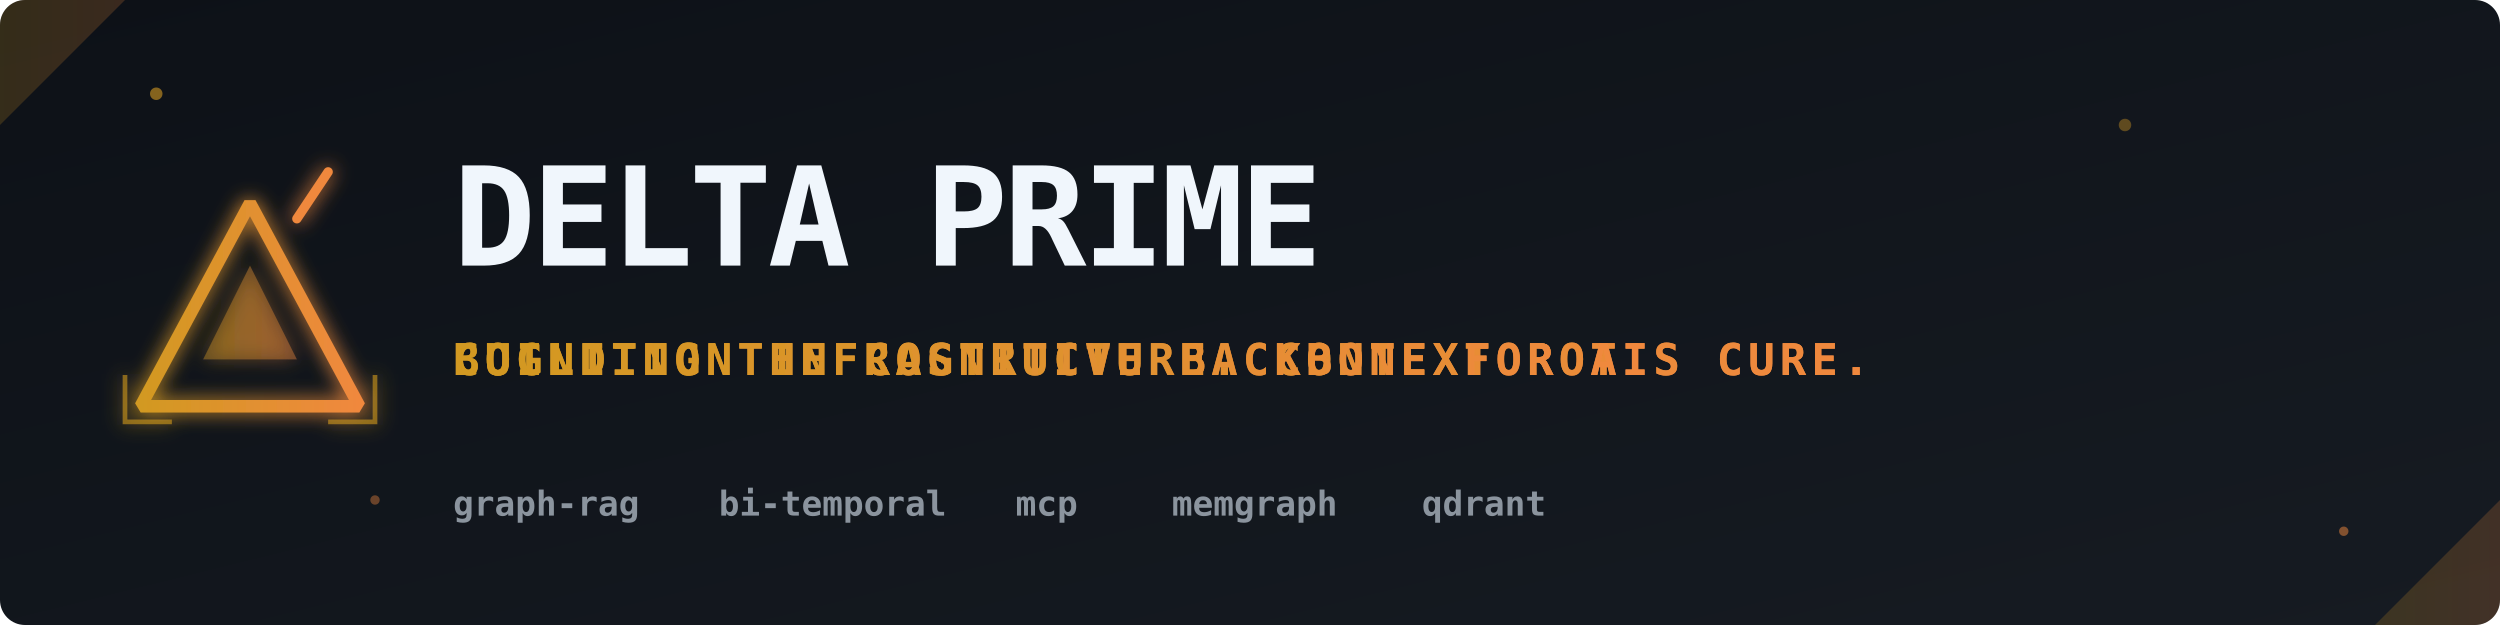
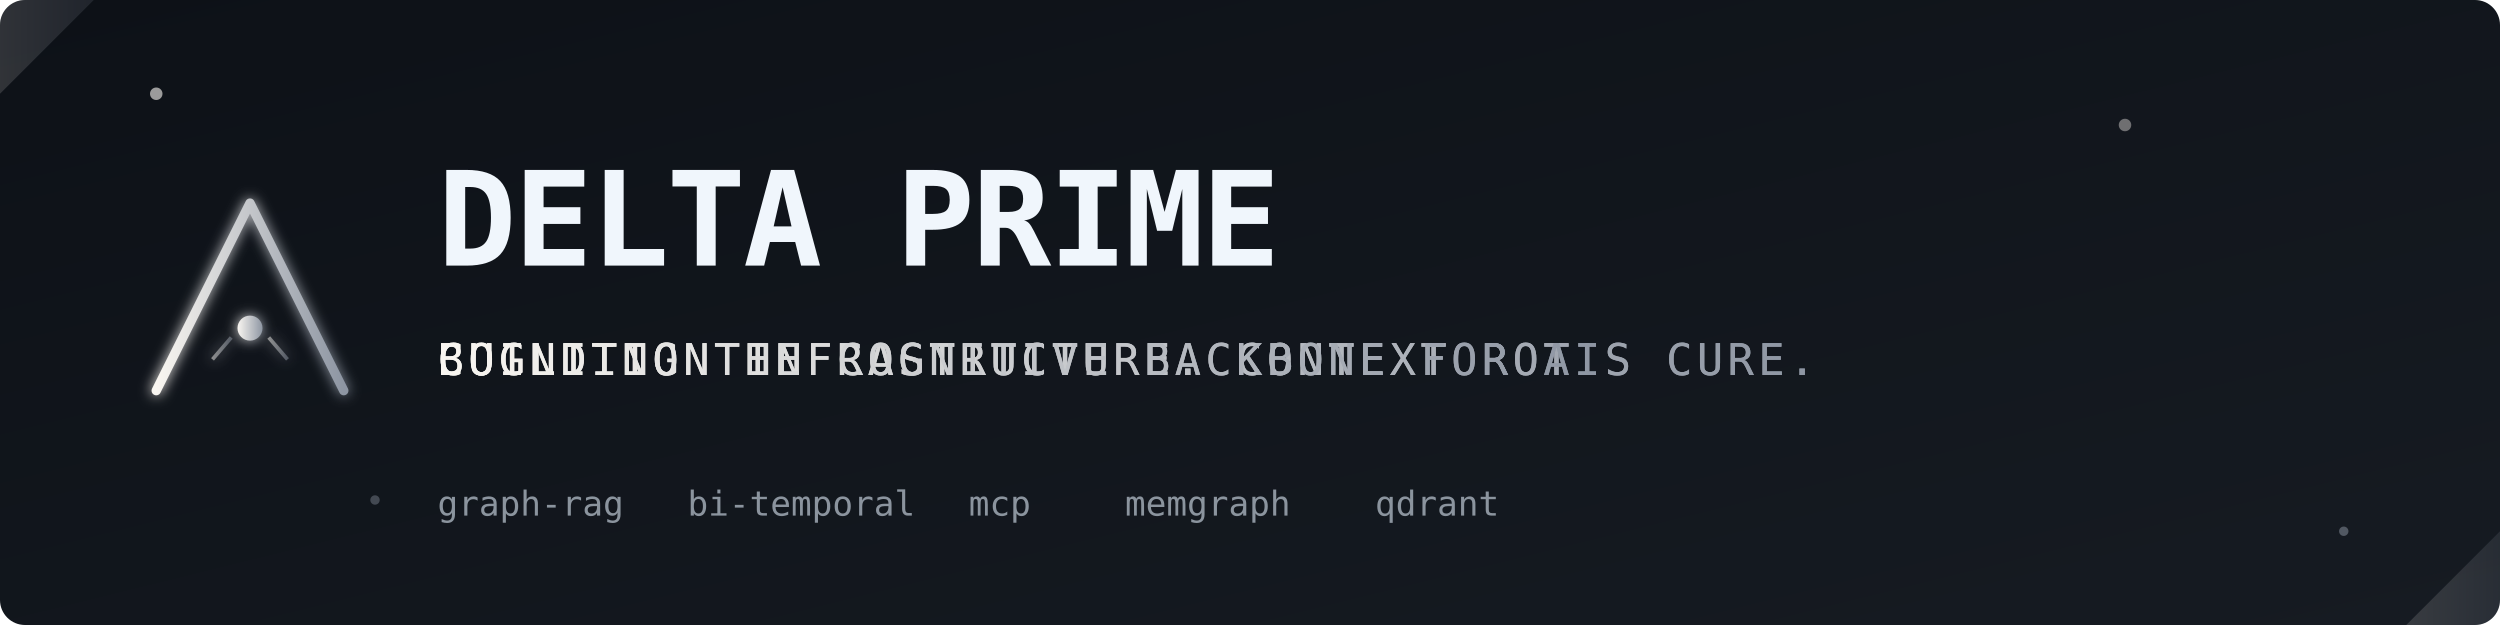
<svg xmlns="http://www.w3.org/2000/svg" width="800" height="200" viewBox="0 0 800 200">
  <defs>
    <linearGradient id="bg-grad" x1="0%" y1="0%" x2="100%" y2="100%">
      <stop offset="0%" style="stop-color:#0d1117" />
      <stop offset="100%" style="stop-color:#161b22" />
    </linearGradient>
    <linearGradient id="accent-grad" x1="0%" y1="0%" x2="100%" y2="0%">
-       <stop offset="0%" style="stop-color:#d29922">
-         <animate attributeName="stop-color" values="#d29922;#f0883e;#d29922" dur="4s" repeatCount="indefinite" />
+       <stop offset="0%" style="stop-color:#f9f6f1">
+         <animate attributeName="stop-color" values="#f9f6f1;#8e96a3;#f9f6f1" dur="4s" repeatCount="indefinite" />
      </stop>
-       <stop offset="100%" style="stop-color:#f0883e">
-         <animate attributeName="stop-color" values="#f0883e;#d29922;#f0883e" dur="4s" repeatCount="indefinite" />
+       <stop offset="100%" style="stop-color:#8e96a3">
+         <animate attributeName="stop-color" values="#8e96a3;#f9f6f1;#8e96a3" dur="4s" repeatCount="indefinite" />
      </stop>
    </linearGradient>
    <linearGradient id="grid-grad" x1="0%" y1="0%" x2="0%" y2="100%">
      <stop offset="0%" style="stop-color:#30363d;stop-opacity:0.3" />
      <stop offset="100%" style="stop-color:#30363d;stop-opacity:0" />
    </linearGradient>
    <filter id="glow">
-       <feGaussianBlur stdDeviation="3" result="blur" />
+       <feGaussianBlur stdDeviation="2" result="blur" />
      <feMerge>
        <feMergeNode in="blur" />
        <feMergeNode in="SourceGraphic" />
      </feMerge>
    </filter>
    <filter id="bloom">
      <feGaussianBlur stdDeviation="0" result="blur">
-         <animate attributeName="stdDeviation" values="0;4;0" dur="6s" repeatCount="indefinite" />
+         <animate attributeName="stdDeviation" values="0;3;0" dur="6s" repeatCount="indefinite" />
      </feGaussianBlur>
      <feMerge>
        <feMergeNode in="blur" />
        <feMergeNode in="SourceGraphic" />
      </feMerge>
    </filter>
    <filter id="bloom2">
      <feGaussianBlur stdDeviation="0" result="blur">
-         <animate attributeName="stdDeviation" values="0;4;0" dur="6s" repeatCount="indefinite" begin="3s" />
+         <animate attributeName="stdDeviation" values="0;3;0" dur="6s" repeatCount="indefinite" begin="3s" />
      </feGaussianBlur>
      <feMerge>
        <feMergeNode in="blur" />
        <feMergeNode in="SourceGraphic" />
      </feMerge>
    </filter>
    <clipPath id="banner-clip">
      <rect width="800" height="200" rx="8" />
    </clipPath>
  </defs>
  <g clip-path="url(#banner-clip)">
    <rect width="800" height="200" fill="url(#bg-grad)" />
    <g stroke="url(#grid-grad)" stroke-width="1">
      <line x1="0" y1="40" x2="800" y2="40" opacity="0.5" />
      <line x1="0" y1="80" x2="800" y2="80" opacity="0.3" />
      <line x1="0" y1="120" x2="800" y2="120" opacity="0.3" />
      <line x1="0" y1="160" x2="800" y2="160" opacity="0.5" />
      <line x1="100" y1="0" x2="100" y2="200" opacity="0.2" />
      <line x1="200" y1="0" x2="200" y2="200" opacity="0.2" />
      <line x1="600" y1="0" x2="600" y2="200" opacity="0.2" />
      <line x1="700" y1="0" x2="700" y2="200" opacity="0.2" />
    </g>
-     <circle cx="50" cy="30" r="2" fill="#d29922" opacity="0.6">
+     <circle cx="50" cy="30" r="2" fill="#f9f6f1" opacity="0.6">
      <animate attributeName="cy" values="30;50;30" dur="3s" repeatCount="indefinite" />
      <animate attributeName="opacity" values="0.6;0.2;0.6" dur="3s" repeatCount="indefinite" />
    </circle>
-     <circle cx="750" cy="170" r="1.5" fill="#f0883e" opacity="0.5">
+     <circle cx="750" cy="170" r="1.5" fill="#8e96a3" opacity="0.5">
      <animate attributeName="cy" values="170;150;170" dur="4s" repeatCount="indefinite" />
      <animate attributeName="opacity" values="0.5;0.2;0.5" dur="4s" repeatCount="indefinite" />
    </circle>
-     <circle cx="680" cy="40" r="2" fill="#d29922" opacity="0.4">
+     <circle cx="680" cy="40" r="2" fill="#f9f6f1" opacity="0.4">
      <animate attributeName="cy" values="40;60;40" dur="5s" repeatCount="indefinite" />
    </circle>
-     <circle cx="120" cy="160" r="1.5" fill="#f0883e" opacity="0.4">
+     <circle cx="120" cy="160" r="1.5" fill="#8e96a3" opacity="0.4">
      <animate attributeName="cy" values="160;140;160" dur="3.5s" repeatCount="indefinite" />
    </circle>
    <g transform="translate(80, 100)" filter="url(#glow)">
-       <path d="M-35 30 L0 -35 L35 30 Z" fill="none" stroke="url(#accent-grad)" stroke-width="4" stroke-linejoin="bevel">
-         <animate attributeName="stroke-dasharray" values="0,200;200,0" dur="2s" fill="freeze" />
+       <path d="M-30 25 L0 -35 L30 25" fill="none" stroke="url(#accent-grad)" stroke-width="3" stroke-linecap="round" stroke-linejoin="round">
+         <animate attributeName="stroke-dasharray" values="0,150;150,0" dur="2.5s" fill="freeze" />
      </path>
-       <path d="M-15 15 L0 -15 L15 15 Z" fill="url(#accent-grad)" opacity="0.4">
-         <animate attributeName="opacity" values="0;0.4" dur="1.5s" fill="freeze" />
+       <path d="M-30 25 L-8 25 M8 25 L30 25" fill="none" stroke="url(#accent-grad)" stroke-width="3" stroke-linecap="round">
+         <animate attributeName="opacity" values="0;1" dur="1s" begin="1.5s" fill="freeze" />
      </path>
-       <line x1="15" y1="-30" x2="25" y2="-45" stroke="#f0883e" stroke-width="3" stroke-linecap="round">
-         <animate attributeName="opacity" values="0;1" dur="0.5s" begin="1s" fill="freeze" />
-       </line>
-       <path d="M-40 20 L-40 35 L-25 35" fill="none" stroke="#d29922" stroke-width="1.5" opacity="0.6" />
-       <path d="M40 20 L40 35 L25 35" fill="none" stroke="#d29922" stroke-width="1.5" opacity="0.6" />
+       <circle cx="0" cy="5" r="4" fill="url(#accent-grad)">
+         <animate attributeName="r" values="3.5;5;3.5" dur="3s" repeatCount="indefinite" />
+         <animate attributeName="opacity" values="0;1" dur="1s" begin="2s" fill="freeze" />
+       </circle>
+       <g stroke="url(#accent-grad)" stroke-width="1.2" opacity="0.5">
+         <line x1="0" y1="-15" x2="0" y2="-4">
+           <animate attributeName="y2" values="-15;-4" dur="0.8s" begin="2.2s" fill="freeze" />
+         </line>
+         <line x1="-12" y1="15" x2="-6" y2="8">
+           <animate attributeName="x2" values="-12;-6" dur="0.8s" begin="2.2s" fill="freeze" />
+           <animate attributeName="y2" values="15;8" dur="0.8s" begin="2.2s" fill="freeze" />
+         </line>
+         <line x1="12" y1="15" x2="6" y2="8">
+           <animate attributeName="x2" values="12;6" dur="0.8s" begin="2.2s" fill="freeze" />
+           <animate attributeName="y2" values="15;8" dur="0.8s" begin="2.2s" fill="freeze" />
+         </line>
+       </g>
    </g>
-     <text x="145" y="85" font-family="ui-monospace, 'SF Mono', 'Cascadia Code', monospace" font-size="44" font-weight="800" fill="#f0f6fc" letter-spacing="-0.03em">DELTA PRIME</text>
-     <text x="145" y="120" font-family="ui-monospace, 'SF Mono', 'Cascadia Code', monospace" font-size="14" font-weight="600" fill="url(#accent-grad)" letter-spacing="0.12em" filter="url(#bloom)">
+     <text x="140" y="85" font-family="ui-monospace, 'SF Mono', 'Cascadia Code', monospace" font-size="42" font-weight="700" fill="#f0f6fc" letter-spacing="-0.02em">DELTA PRIME</text>
+     <text x="140" y="120" font-family="ui-monospace, 'SF Mono', 'Cascadia Code', monospace" font-size="14" font-weight="500" fill="url(#accent-grad)" letter-spacing="0.1em" filter="url(#bloom)">
      COGNITION INFRASTRUCTURE. CONTEXT ROT'S CURE.
      <animate attributeName="opacity" values="1;1;0;0;1" keyTimes="0;0.4;0.5;0.9;1" dur="6s" repeatCount="indefinite" />
    </text>
-     <text x="145" y="120" font-family="ui-monospace, 'SF Mono', 'Cascadia Code', monospace" font-size="14" font-weight="600" fill="url(#accent-grad)" letter-spacing="0.12em" filter="url(#bloom2)">
+     <text x="140" y="120" font-family="ui-monospace, 'SF Mono', 'Cascadia Code', monospace" font-size="14" font-weight="500" fill="url(#accent-grad)" letter-spacing="0.1em" filter="url(#bloom2)">
      BUILDING THE COGNITIVE BACKBONE FOR AI
      <animate attributeName="opacity" values="0;0;1;1;0" keyTimes="0;0.4;0.5;0.9;1" dur="6s" repeatCount="indefinite" />
    </text>
-     <line x1="145" y1="140" x2="480" y2="140" stroke="url(#accent-grad)" stroke-width="2" opacity="0.6">
-       <animate attributeName="x2" values="145;480" dur="1.2s" fill="freeze" />
+     <line x1="140" y1="140" x2="450" y2="140" stroke="url(#accent-grad)" stroke-width="1" opacity="0.5">
+       <animate attributeName="x2" values="140;450" dur="1s" fill="freeze" />
    </line>
-     <g font-family="ui-monospace, 'SF Mono', monospace" font-size="11" fill="#8b949e" font-weight="bold">
-       <text x="145" y="165">graph-rag</text>
-       <text x="230" y="165">bi-temporal</text>
-       <text x="325" y="165">mcp</text>
-       <text x="375" y="165">memgraph</text>
-       <text x="455" y="165">qdrant</text>
+     <g font-family="ui-monospace, 'SF Mono', monospace" font-size="11" fill="#8b949e">
+       <text x="140" y="165">graph-rag</text>
+       <text x="220" y="165">bi-temporal</text>
+       <text x="310" y="165">mcp</text>
+       <text x="360" y="165">memgraph</text>
+       <text x="440" y="165">qdrant</text>
    </g>
-     <path d="M0 0 L40 0 L0 40 Z" fill="url(#accent-grad)" opacity="0.2" />
-     <path d="M800 200 L760 200 L800 160 Z" fill="url(#accent-grad)" opacity="0.2" />
+     <path d="M0 0 L30 0 L0 30 Z" fill="url(#accent-grad)" opacity="0.15" />
+     <path d="M800 200 L770 200 L800 170 Z" fill="url(#accent-grad)" opacity="0.15" />
  </g>
</svg>
